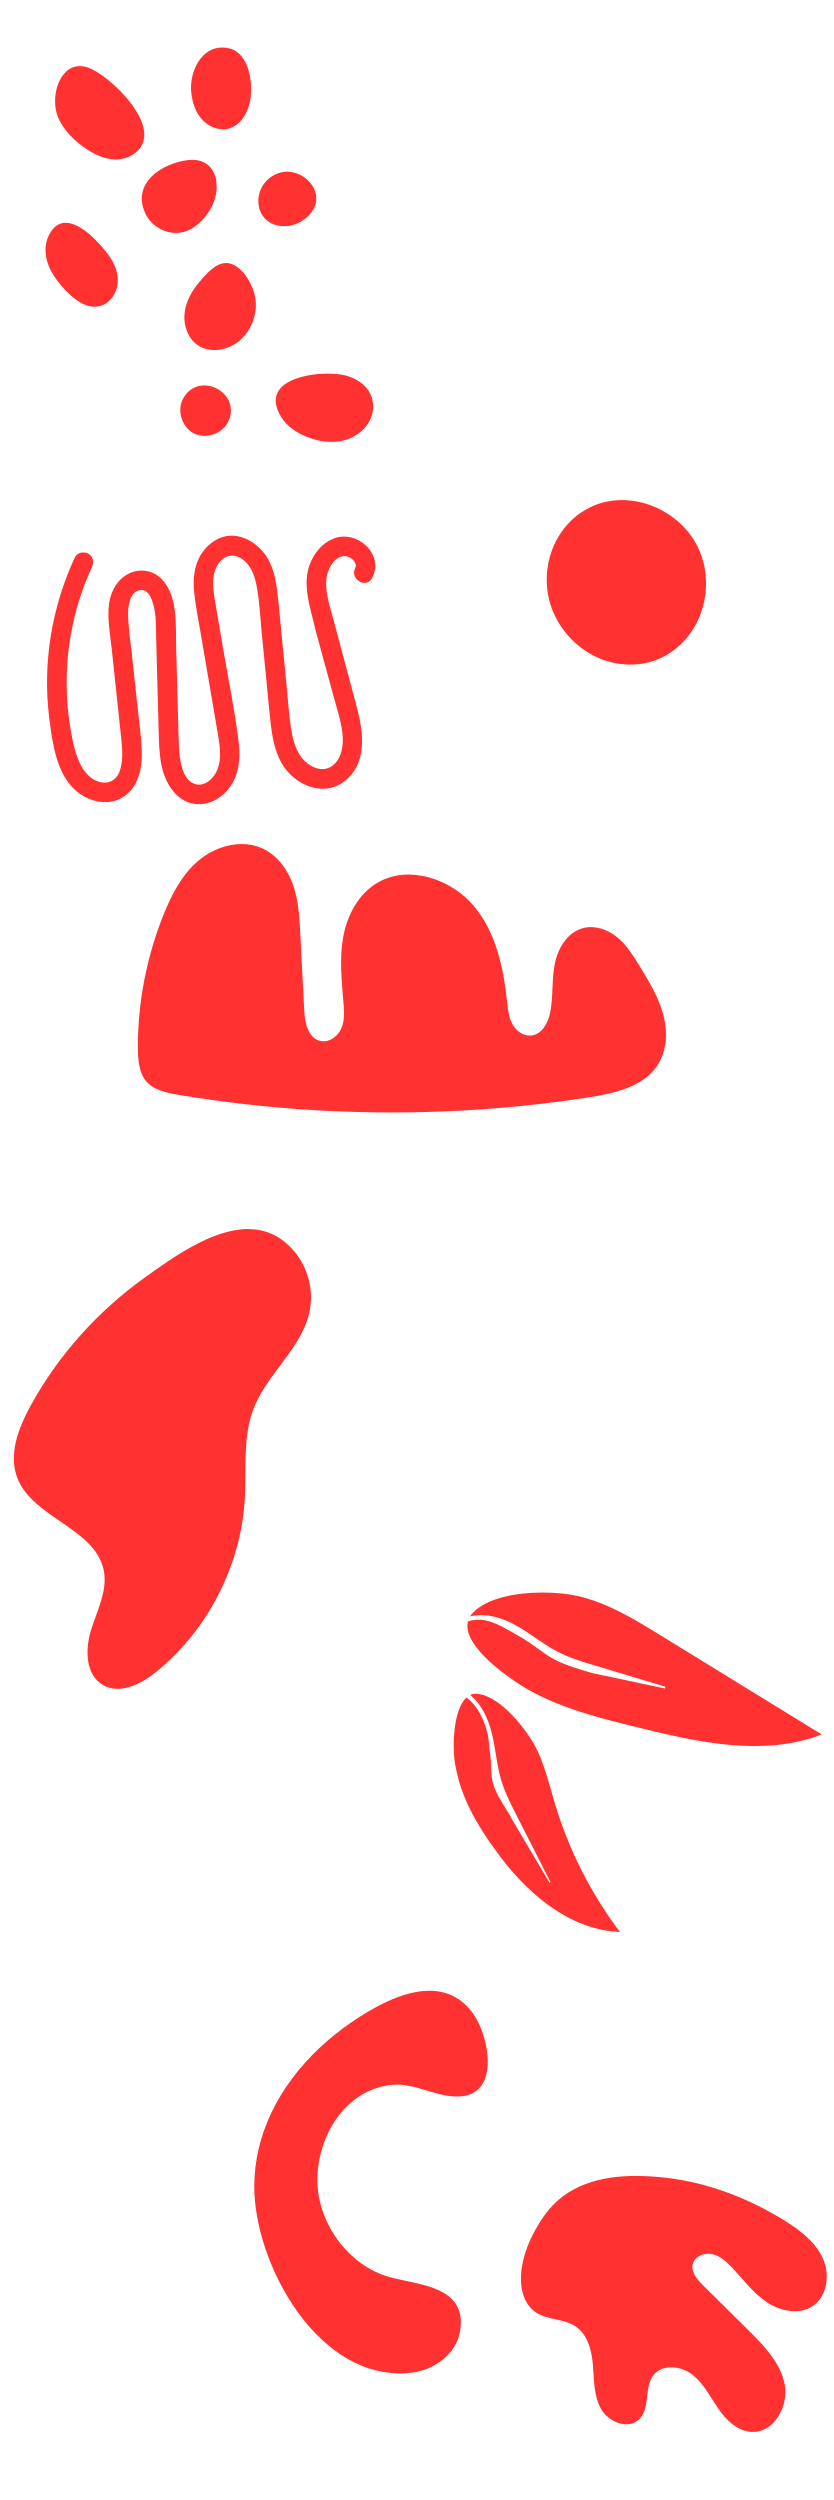
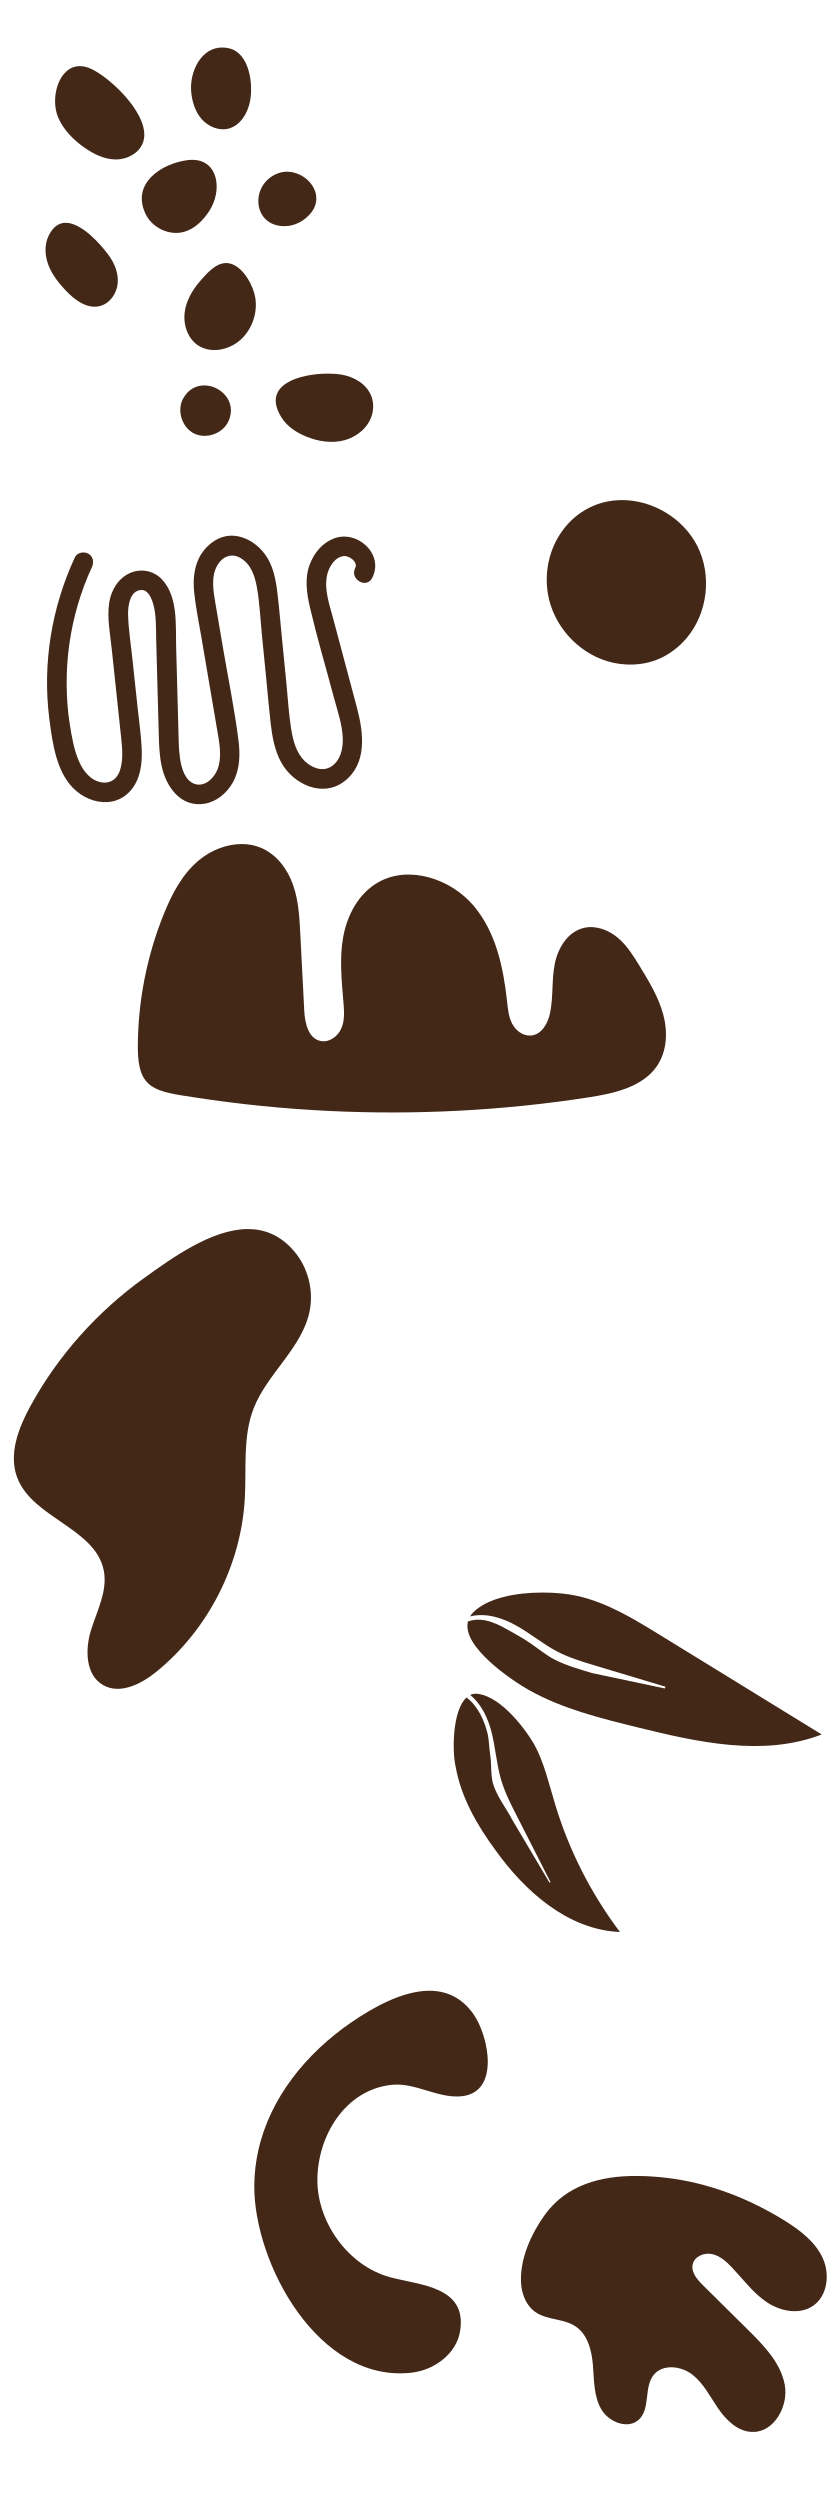
<svg xmlns="http://www.w3.org/2000/svg" xmlns:xlink="http://www.w3.org/1999/xlink" id="Calque_1" x="0px" y="0px" viewBox="0 0 2000 6000" style="enable-background:new 0 0 2000 6000;" xml:space="preserve">
  <style type="text/css">			.st0{clip-path:url(#SVGID_00000089561065235145106160000002331967381941812895_);fill:url(#SVGID_00000011002124476432696890000015884401634066531752_);}			.st1{clip-path:url(#SVGID_00000173874945182977047150000016603501371529034123_);fill:url(#SVGID_00000139996131374113583050000007448726060076325268_);}			.st2{clip-path:url(#SVGID_00000011024013991644196830000005633569268347975062_);fill:url(#SVGID_00000108303100873532251220000000836820570369625520_);}			.st3{clip-path:url(#SVGID_00000053534919463342972390000000921066725909026701_);fill:url(#SVGID_00000042714004943857432500000018053690181540023942_);}			.st4{clip-path:url(#SVGID_00000114768214207003573460000016785533523438789283_);fill:url(#SVGID_00000165929257591488139400000001594389175398118793_);}			.st5{clip-path:url(#SVGID_00000128466393465417446070000009106288188908072882_);fill:url(#SVGID_00000012431685552404977180000007883247162143079847_);}			.st6{clip-path:url(#SVGID_00000019639521697963780680000002976935172817715347_);fill:url(#SVGID_00000143618944953376240430000000575705147882950319_);}			.st7{clip-path:url(#SVGID_00000137101122819050177700000004986486552411696798_);fill:url(#SVGID_00000183213594809521514550000014895515780733142947_);}			.st8{clip-path:url(#SVGID_00000080197224476109699340000012668425208797730721_);fill:url(#SVGID_00000097475074849890158370000002791478120859955636_);}			.st9{clip-path:url(#SVGID_00000145020988031874839710000016885931893497338789_);fill:url(#SVGID_00000111897484642254523540000017309668921267603594_);}			.st10{clip-path:url(#SVGID_00000003806476151702093970000015946927867035913910_);fill:url(#SVGID_00000114790207464347486250000016703107347725597347_);}			.st11{clip-path:url(#SVGID_00000145757375458830330970000013171785802117643447_);fill:url(#SVGID_00000022556431184729233830000002738041253184303784_);}			.st12{clip-path:url(#SVGID_00000109718014392036729330000006279756542733988520_);fill:url(#SVGID_00000178172386063658956050000013099762968213600191_);}			.st13{clip-path:url(#SVGID_00000008859972254175663070000018326870325253230720_);fill:url(#SVGID_00000152228458834945741450000006827808683450297513_);}			.st14{clip-path:url(#SVGID_00000165917262133148898980000001938794093618721675_);fill:url(#SVGID_00000016069004121080207260000011807357232673371530_);}</style>
  <g>
    <defs>
      <path id="SVGID_1_" d="M1307.5,5315.7c-32.3,44.8-60.2,105.8-57,162.7c1,18.3,6.3,37.5,17,52.9c5.7,8.2,13,15.3,22,20.6   c25.9,15.3,59.7,13.4,86.5,28.2c34.1,18.8,44,60.1,47,96.2c2.9,36.1,1.9,74.5,20,105.9c18.1,31.4,65.2,49.5,91.1,24.1   c27.2-26.7,10.9-77.1,34.9-106.7c21.5-26.5,65.4-21.6,92.4-0.7c27,20.9,42.6,52.8,61.9,81c19.3,28.2,46.7,55.2,80.8,56.8   c0.9,0,1.8,0.1,2.7,0.1h0.3c51.5-0.1,86-62.7,76.2-114c-10-52.3-49.7-93.1-87.5-130.6c-36.2-35.9-72.4-71.7-108.7-107.6   c-14-13.8-29.2-31.6-24.5-50.7c4.5-18.7,27.4-28.1,46.3-24.1c18.8,4,34,17.6,47.3,31.6c27.3,28.8,51.1,61.6,84,83.8   c32.9,22.1,79,31.2,111.5,8.5c34.5-24,40.4-75.6,23-113.9c-17.4-38.3-52.3-65.5-87.9-88c-86.4-54.4-185.3-93.2-287.8-105.1   c-23.5-2.7-47.7-4.4-71.7-4.4C1443,5222,1359.9,5243,1307.5,5315.7" />
    </defs>
    <clipPath id="SVGID_00000165955857293868012800000014775212783606470329_">
      <use xlink:href="#SVGID_1_" style="overflow:visible;" />
    </clipPath>
    <linearGradient id="SVGID_00000076591253502261943990000000894652702379546299_" gradientUnits="userSpaceOnUse" x1="744.03" y1="3253.903" x2="745.03" y2="3253.903" gradientTransform="matrix(733.7574 0 0 -733.7574 -544687.312 2393105)">
-       <stop offset="0" style="stop-color:#ff3131" />
-       <stop offset="0.326" style="stop-color:#ff3131" />
-       <stop offset="0.682" style="stop-color:#ff3131" />
-       <stop offset="1" style="stop-color:#ff3131" />
+       <stop offset="0" style="stop-color:#432818" />
+       <stop offset="0.326" style="stop-color:#432818" />
+       <stop offset="0.682" style="stop-color:#432818" />
+       <stop offset="1" style="stop-color:#432818" />
    </linearGradient>
    <rect x="1247.3" y="5222" style="clip-path:url(#SVGID_00000165955857293868012800000014775212783606470329_);fill:url(#SVGID_00000076591253502261943990000000894652702379546299_);" width="744.5" height="614.5" />
  </g>
  <g>
    <defs>
      <path id="SVGID_00000154403145310340203220000004784172122750176430_" d="M346.8,3066.6c-112.7,80.8-207.7,186.6-274.1,308.5   c-28.7,52.7-52.6,115.3-31.3,171.4c37.1,97.4,188.4,121.2,207.8,223.5c9.1,48-15.9,94.9-30.5,141.5   c-14.7,46.6-13.9,107.8,28.2,132.4c40.6,23.8,91.9-2,128.4-31.7c124.3-101.1,203.3-256,212.3-416c4-72.5-5.2-147.9,21-215.6   c32.7-84.6,116.9-145.4,134.6-234.4c10-50.3-4.3-104.9-37.7-143.8c-32.6-38-70.6-52.6-110.4-52.7   C509,2949.8,414.3,3018.2,346.8,3066.6" />
    </defs>
    <clipPath id="SVGID_00000050660133032731862230000016410675412985890736_">
      <use xlink:href="#SVGID_00000154403145310340203220000004784172122750176430_" style="overflow:visible;" />
    </clipPath>
    <linearGradient id="SVGID_00000173119737523247328960000002078928634440249257_" gradientUnits="userSpaceOnUse" x1="744.002" y1="3254.146" x2="745.002" y2="3254.146" gradientTransform="matrix(713.0909 0 0 -713.0909 -530507.688 2324010.75)">
-       <stop offset="0" style="stop-color:#ff3131" />
-       <stop offset="0.326" style="stop-color:#ff3131" />
-       <stop offset="0.682" style="stop-color:#ff3131" />
-       <stop offset="1" style="stop-color:#ff3131" />
+       <stop offset="0" style="stop-color:#432818" />
+       <stop offset="0.326" style="stop-color:#432818" />
+       <stop offset="0.682" style="stop-color:#432818" />
+       <stop offset="1" style="stop-color:#432818" />
    </linearGradient>
    <rect x="20.1" y="2949.8" style="clip-path:url(#SVGID_00000050660133032731862230000016410675412985890736_);fill:url(#SVGID_00000173119737523247328960000002078928634440249257_);" width="733.1" height="1117.9" />
  </g>
  <g>
    <defs>
      <path id="SVGID_00000098919107321065154870000007302610937098424449_" d="M843.2,4853.6c-107.7,74-195,180.6-223.3,307.4   c-6,26.9-9.3,54.7-9.6,83.2c-2,186.4,154.1,477,378.6,450.1c54-6.5,106.6-45.5,115.3-99.3c17.6-108.3-96.7-110.1-168.8-129.9   c-99.8-27.5-174-131.4-173.7-233.4c0.3-105.2,66.4-216.2,178.4-228.1c28.6-3,56.4,5.3,84.2,13.7c27,8.1,53.9,16.2,81.7,13.9   c95.2-7.9,67-144.9,30.5-197c-28.8-41.1-66.2-56.4-106-56.4C966,4777.9,895,4818,843.2,4853.6" />
    </defs>
    <clipPath id="SVGID_00000082343728746737505980000017881138264245699227_">
      <use xlink:href="#SVGID_00000098919107321065154870000007302610937098424449_" style="overflow:visible;" />
    </clipPath>
    <linearGradient id="SVGID_00000020366337251186595360000018130857817692129695_" gradientUnits="userSpaceOnUse" x1="747.523" y1="3257.718" x2="748.523" y2="3257.718" gradientTransform="matrix(-526.2512 875.829 875.829 526.2512 -2458632.5 -2364300.5)">
-       <stop offset="0" style="stop-color:#ff3131" />
-       <stop offset="0.326" style="stop-color:#ff3131" />
-       <stop offset="0.682" style="stop-color:#ff3131" />
-       <stop offset="1" style="stop-color:#ff3131" />
+       <stop offset="0" style="stop-color:#432818" />
+       <stop offset="0.326" style="stop-color:#432818" />
+       <stop offset="0.682" style="stop-color:#432818" />
+       <stop offset="1" style="stop-color:#432818" />
    </linearGradient>
    <polygon style="clip-path:url(#SVGID_00000082343728746737505980000017881138264245699227_);fill:url(#SVGID_00000020366337251186595360000018130857817692129695_);" points="  1617.7,5028.2 1043.9,5983 191.8,5471 765.6,4516.2  " />
  </g>
  <g>
    <defs>
      <path id="SVGID_00000155862023307224770790000013246638751868248991_" d="M1479.8,1200.7c-111.4,7.9-183.2,115.5-164.7,225.1   c12.6,74.7,70.5,139.8,143.1,161.3c40.5,12,85.2,10.8,124-6.1c25.5-11.1,48-28.7,66-50c50.5-60.1,60.9-150.9,25.2-220.9   c-33.7-66.1-106.5-109.9-180.5-109.9C1488.5,1200.3,1484.2,1200.4,1479.8,1200.7" />
    </defs>
    <clipPath id="SVGID_00000138568582783437396990000011338762351646463422_">
      <use xlink:href="#SVGID_00000155862023307224770790000013246638751868248991_" style="overflow:visible;" />
    </clipPath>
    <linearGradient id="SVGID_00000176017936096743485430000001962523731471593892_" gradientUnits="userSpaceOnUse" x1="750.691" y1="3257.535" x2="751.691" y2="3257.535" gradientTransform="matrix(-174.9725 433.0721 433.0721 174.9725 -1277779.875 -893965.375)">
-       <stop offset="0" style="stop-color:#ff3131" />
-       <stop offset="0.326" style="stop-color:#ff3131" />
-       <stop offset="0.682" style="stop-color:#ff3131" />
-       <stop offset="1" style="stop-color:#ff3131" />
+       <stop offset="0" style="stop-color:#432818" />
+       <stop offset="0.326" style="stop-color:#432818" />
+       <stop offset="0.682" style="stop-color:#432818" />
+       <stop offset="1" style="stop-color:#432818" />
    </linearGradient>
    <polygon style="clip-path:url(#SVGID_00000138568582783437396990000011338762351646463422_);fill:url(#SVGID_00000176017936096743485430000001962523731471593892_);" points="  1847.6,1256.2 1651.2,1742.4 1158.1,1543.1 1354.5,1057  " />
  </g>
  <g>
    <defs>
      <path id="SVGID_00000183221334464235204440000003747925179925601429_" d="M477.9,2064.2c-40.5,33.5-65.3,81.3-84.7,129.3   c-41.2,102.1-62.6,212-62.4,321.6c0.2,100.5,42.1,104.3,138.4,119c106.1,16.3,213.2,27,320.5,32.2   c208.2,10.1,417.6-0.8,623.5-32.7c60.8-9.4,127.6-24.5,162.4-73.5c25.1-35.5,27.5-82.5,16.5-124.1c-11-41.7-33.8-79.4-56.4-116.5   c-15-24.5-30.3-49.5-52.4-68.4c-22.1-18.8-52.6-30.8-81.3-24.3c-39.3,8.8-63.1,48.4-70.6,86.7c-7.5,38.2-3.4,77.9-10.9,116.2   c-4.9,25.2-20,53.6-46.4,55.6c-18.9,1.5-36.2-12-44.8-28.2c-8.6-16.3-10.3-35-12.3-53.2c-8.8-82-26.7-167.1-80.9-230.8   c-54.2-63.7-154.3-97.4-228-55.8c-47.5,26.8-74.9,78.9-84.4,131.3c-9.5,52.4-3.6,106,0.7,159.1c1.7,20.3,3,41.5-5.1,60.3   c-8.1,18.8-28.5,34.4-49.2,30.5c-30.3-5.7-38.4-43.2-39.9-73c-3.2-61.5-6.4-123-9.5-184.4c-2-39.6-4.2-79.9-17.4-117.5   c-13.2-37.6-39.1-72.8-76.7-88.8c-14.8-6.3-30.6-9.1-46.5-9.1C543.5,2025.7,506.1,2040.8,477.9,2064.2" />
    </defs>
    <clipPath id="SVGID_00000003095207598365121960000008283700830702455729_">
      <use xlink:href="#SVGID_00000183221334464235204440000003747925179925601429_" style="overflow:visible;" />
    </clipPath>
    <linearGradient id="SVGID_00000048465755072021732610000000399938563312236972_" gradientUnits="userSpaceOnUse" x1="744.438" y1="3255.216" x2="745.438" y2="3255.216" gradientTransform="matrix(1267.404 0 0 -1267.404 -943173.438 4128025.5)">
-       <stop offset="0" style="stop-color:#ff3131" />
-       <stop offset="0.326" style="stop-color:#ff3131" />
-       <stop offset="0.682" style="stop-color:#ff3131" />
-       <stop offset="1" style="stop-color:#ff3131" />
+       <stop offset="0" style="stop-color:#432818" />
+       <stop offset="0.326" style="stop-color:#432818" />
+       <stop offset="0.682" style="stop-color:#432818" />
+       <stop offset="1" style="stop-color:#432818" />
    </linearGradient>
    <rect x="330.6" y="2025.7" style="clip-path:url(#SVGID_00000003095207598365121960000008283700830702455729_);fill:url(#SVGID_00000048465755072021732610000000399938563312236972_);" width="1272.3" height="650.7" />
  </g>
  <g>
    <defs>
      <path id="SVGID_00000106112973705873900770000001943965052153099449_" d="M1128.4,4068c28.7,23.1,43.4,59,50.8,87.2   c4.7,18.1,7.8,36.7,10.7,54.7c3.3,20.4,6.8,41.4,12.7,61.4c8.9,30.3,23.5,59,37.7,86.8l80.8,158.7l-2.2,1.8l-89.6-151.3   c-14.4-28.2-36.9-55.4-46-86.5c-6-20.6-3.3-47.3-6.7-68c-2.9-17.8-2.5-37.3-7.1-54.9c-7.2-27.5-21.5-62.7-49.8-83.9   c-34.6,30.8-34.7,132.1-25.9,167.2c13,72.9,51.1,138.9,94.8,198.5c70.6,98.9,173.8,191.9,299.2,197.1   c-71.5-95.2-122.6-198.4-154.7-303.9c-15.5-50.8-26.8-102.4-51.1-146.7c-23.7-40.5-78.7-111.5-132.6-120.7   c-2.3-0.4-4.6-0.6-6.7-0.6C1137.5,4064.9,1132.7,4066,1128.4,4068 M1135.3,3870.2c-2.9,3-5.2,6.1-7.1,9.2   c40.4-10.1,81.6,5.8,109.8,21.4c16.3,9.1,31.9,19.7,47,30c17,11.7,34.6,23.7,53.1,33.3c28,14.5,58.9,23.8,88.7,32.8l170.5,51.3   l-1.7,4.1l-174.1-36.8c-30.3-9.1-62.7-18.1-91.5-33c-19-9.9-38.8-26.2-56-38c-14.9-10.2-30.4-19.2-46.3-28.1   c-28.3-15.7-64.7-38.4-104.2-25.1l-0.2-0.7c-16.8,60.5,105.8,143.1,147.5,166.3c79.6,44.3,169.3,66.6,257.8,88.4   c146,36,303.2,71.6,443.5,17.4c-129.7-79.8-259.4-159.5-389.1-239.3c-62.3-38.3-126.1-77.3-197.5-93.2c-22.2-5-51.7-8.1-83.1-8.1   C1239.9,3822,1170,3834.6,1135.3,3870.2" />
    </defs>
    <clipPath id="SVGID_00000022546789448948416650000017563793194055666079_">
      <use xlink:href="#SVGID_00000106112973705873900770000001943965052153099449_" style="overflow:visible;" />
    </clipPath>
    <linearGradient id="SVGID_00000061473451966035232050000017741254924832398238_" gradientUnits="userSpaceOnUse" x1="743.485" y1="3263.51" x2="744.485" y2="3263.51" gradientTransform="matrix(-351.1206 -190.6429 -190.6429 351.1206 884927.938 -999817.5)">
-       <stop offset="0" style="stop-color:#ff3131" />
-       <stop offset="0.326" style="stop-color:#ff3131" />
-       <stop offset="0.682" style="stop-color:#ff3131" />
-       <stop offset="1" style="stop-color:#ff3131" />
+       <stop offset="0" style="stop-color:#432818" />
+       <stop offset="0.326" style="stop-color:#432818" />
+       <stop offset="0.682" style="stop-color:#432818" />
+       <stop offset="1" style="stop-color:#432818" />
    </linearGradient>
    <polygon style="clip-path:url(#SVGID_00000022546789448948416650000017563793194055666079_);fill:url(#SVGID_00000061473451966035232050000017741254924832398238_);" points="  1770.1,5008.7 743.3,4451.3 1286.9,3450.1 2313.7,4007.5  " />
  </g>
  <g>
    <defs>
      <path id="SVGID_00000178901220444829690920000010833250380431554461_" d="M483.6,1328.8c-17.8,27.2-20.9,61.1-17.6,92.6   c3.7,36.1,11.2,72,17.3,107.8c12.5,73.4,25,146.9,37.5,220.3c5.3,31.3,13.2,67.8,0.6,98.4c-8,19.4-28.2,39.6-50.9,34.4   c-39.3-9.1-40.9-76.7-41.8-109.6c-2-73.8-4-147.6-6-221.4c-1.4-52.2,4.8-119.7-34.3-161.1c-19.9-21-50.9-26.6-77.1-14.6   c-28.2,12.9-44.9,41.6-49.3,71.4c-5.3,35.6,2.1,72.7,5.9,108.2c3.9,37,7.9,74,11.8,111c3.8,36.1,7.8,72.3,11.5,108.4   c2.5,24.5,4.4,50.4-3.2,74.1c-6.1,19.1-21.5,32-42.3,29.3c-27-3.5-45.1-26.1-55.5-49.4c-12.7-28.4-18.1-60.9-22.9-91.4   c-4.9-31.1-7.1-62.7-7.3-94.3c-0.5-65.3,8.7-130.3,27.2-193c9-30.3,20-60,33.4-88.7c5.4-11.6,3.3-25.4-8.5-32.3   c-10.2-6-26.9-3.1-32.3,8.5c-56,120.6-78.3,255.7-61.4,387.8c7.5,58.5,17.3,134.4,66,174.3c23.5,19.3,53.5,29.6,83.8,24.2   c27.6-4.9,49.7-25.3,60.6-50.5c10.5-24.3,12.5-51.5,11.2-77.8c-1.6-32.9-6.4-65.8-9.9-98.5c-4-37.9-8-75.7-12.1-113.6   c-3.7-35.3-9.4-70.9-10.6-106.4c-0.7-20.7,3.4-60,31.9-60.9c16.2-0.5,24.6,19.5,28.9,35.4c7.1,26.4,5.9,54.3,6.6,81.4   c1,38.2,2.1,76.4,3.1,114.6c1,36.5,2,72.9,3,109.4c0.7,27.5,1.3,54.9,7.1,81.9c10.7,49.9,45.8,99.7,103.2,90.2   c29-4.8,54-26.2,67.9-51.5c16.7-30.5,17.6-66.4,13.3-100.1c-9.3-73.6-24.3-146.8-36.8-219.9c-6.1-35.9-12.3-71.7-18.3-107.6   c-5-29.8-11.7-64.8,4-92.6c11.9-21,33.4-30.9,55.5-18.2c25.5,14.6,34.8,43,39.7,70.3c6.4,35.2,7.9,71.7,11.4,107.2   c3.6,36.5,7.2,73,10.8,109.5c3.6,36.3,6.6,72.7,10.8,109c3.8,33.2,9.6,66.8,26.3,96.4c28.8,50.8,97.7,83.3,149.4,44.7   c56.8-42.4,47.5-117.1,31.6-177.1c-18.9-71.7-38.2-143.2-57.3-214.8c-8.7-32.7-21.9-69.3-14.6-103.5c4.1-19.3,17.9-43.2,39.5-46.1   c13-1.7,35.7,13.9,28.1,28.6c-13.8,27,26.9,50.9,40.8,23.8c29.3-57.2-36.2-116.5-92.5-94.5c-28.2,11.1-47.4,35.3-57.8,63.1   c-12.1,32.5-6.9,69.1,0.8,101.9c16.8,71.8,37.9,142.9,56.9,214.1c8.8,33.1,21.1,67.4,22,101.9c0.6,24.5-6.3,53.5-28.9,66.9   c-20.7,12.3-45.7,2.1-61.8-13.2c-21.3-20.3-28.8-50.1-33.3-78.3c-5.7-35.4-7.7-71.7-11.2-107.4c-3.6-36.5-7.2-73-10.8-109.5   c-3.6-36.3-6.5-72.7-10.9-108.9c-3.9-32.4-10.1-66.1-29.9-92.9c-18.2-24.6-45.4-42.8-76.6-44.5c-1.3-0.1-2.7-0.1-4-0.1   C525.7,1286,499.6,1304.3,483.6,1328.8" />
    </defs>
    <clipPath id="SVGID_00000017481772562256807390000011132979645908341438_">
      <use xlink:href="#SVGID_00000178901220444829690920000010833250380431554461_" style="overflow:visible;" />
    </clipPath>
    <linearGradient id="SVGID_00000149382243885003192190000003619941357041077688_" gradientUnits="userSpaceOnUse" x1="744.096" y1="3254.139" x2="745.096" y2="3254.139" gradientTransform="matrix(787.7621 0 0 -787.7621 -586058.125 2565092)">
-       <stop offset="0" style="stop-color:#ff3131" />
-       <stop offset="0.326" style="stop-color:#ff3131" />
-       <stop offset="0.682" style="stop-color:#ff3131" />
-       <stop offset="1" style="stop-color:#ff3131" />
+       <stop offset="0" style="stop-color:#432818" />
+       <stop offset="0.326" style="stop-color:#432818" />
+       <stop offset="0.682" style="stop-color:#432818" />
+       <stop offset="1" style="stop-color:#432818" />
    </linearGradient>
    <rect x="101.6" y="1270.8" style="clip-path:url(#SVGID_00000017481772562256807390000011132979645908341438_);fill:url(#SVGID_00000149382243885003192190000003619941357041077688_);" width="821.2" height="667.8" />
  </g>
  <g>
    <defs>
      <path id="SVGID_00000008871627531261294410000012707665399537691521_" d="M139.7,282.2c12.6,29.2,35.8,52.8,61.7,71.2   c22.6,16.1,48.9,29.2,76.7,29.3c27.8,0.1,57-15.7,65.6-42.2c19.6-60.4-75.1-151.3-123.6-174.6c-10.4-5-19.9-7.2-28.6-7.2   C140.5,158.8,119.7,235.7,139.7,282.2" />
    </defs>
    <clipPath id="SVGID_00000170996810121297273640000009776621629229545610_">
      <use xlink:href="#SVGID_00000008871627531261294410000012707665399537691521_" style="overflow:visible;" />
    </clipPath>
    <linearGradient id="SVGID_00000091702256949863139680000008749487001590595472_" gradientUnits="userSpaceOnUse" x1="748.169" y1="3259.004" x2="749.169" y2="3259.004" gradientTransform="matrix(178.9953 712.6104 -712.6104 178.9953 2188745.25 -1116138.875)">
-       <stop offset="0" style="stop-color:#ff3131" />
-       <stop offset="0.326" style="stop-color:#ff3131" />
-       <stop offset="0.682" style="stop-color:#ff3131" />
-       <stop offset="1" style="stop-color:#ff3131" />
+       <stop offset="0" style="stop-color:#432818" />
+       <stop offset="0.326" style="stop-color:#432818" />
+       <stop offset="0.682" style="stop-color:#432818" />
+       <stop offset="1" style="stop-color:#432818" />
    </linearGradient>
    <polygon style="clip-path:url(#SVGID_00000170996810121297273640000009776621629229545610_);fill:url(#SVGID_00000091702256949863139680000008749487001590595472_);" points="  66.8,172.1 134.2,440.4 416.3,369.5 348.9,101.3  " />
  </g>
  <g>
    <defs>
      <path id="SVGID_00000149349460252004523850000013476677630109887649_" d="M533.1,114c-51.4,0.1-78.2,59.2-74.3,105.5   c2.1,24.1,9.4,48.6,25.5,66.7c16,18.1,41.9,28.7,65.2,22.2c27.5-7.7,44.5-36.1,50.3-64.1c8.6-41.2-0.5-117.7-51.1-128.6   c-5.4-1.2-10.5-1.7-15.5-1.7H533.1z" />
    </defs>
    <clipPath id="SVGID_00000159471219900500329990000012420311884628165021_">
      <use xlink:href="#SVGID_00000149349460252004523850000013476677630109887649_" style="overflow:visible;" />
    </clipPath>
    <linearGradient id="SVGID_00000095303104905651420810000006120669042975323327_" gradientUnits="userSpaceOnUse" x1="748.169" y1="3258.602" x2="749.169" y2="3258.602" gradientTransform="matrix(178.9953 712.6104 -712.6104 178.9953 2188745.25 -1116138.875)">
-       <stop offset="0" style="stop-color:#ff3131" />
-       <stop offset="0.326" style="stop-color:#ff3131" />
-       <stop offset="0.682" style="stop-color:#ff3131" />
-       <stop offset="1" style="stop-color:#ff3131" />
+       <stop offset="0" style="stop-color:#432818" />
+       <stop offset="0.326" style="stop-color:#432818" />
+       <stop offset="0.682" style="stop-color:#432818" />
+       <stop offset="1" style="stop-color:#432818" />
    </linearGradient>
    <polygon style="clip-path:url(#SVGID_00000159471219900500329990000012420311884628165021_);fill:url(#SVGID_00000095303104905651420810000006120669042975323327_);" points="  407.4,126 463.9,351.2 655.8,303 599.3,77.8  " />
  </g>
  <g>
    <defs>
      <path id="SVGID_00000046302903431578597640000017185605041401992124_" d="M448.8,384.5c-62.5,8.6-134,56.2-99.5,128.9   c16,33.7,57.8,53.4,93.6,42.7c24.9-7.4,44.4-27.1,58.7-48.7c32.9-49.6,23.1-123.8-40.3-123.8C457.3,383.6,453.1,383.9,448.8,384.5   " />
    </defs>
    <clipPath id="SVGID_00000002345985572141352510000017031828865704705963_">
      <use xlink:href="#SVGID_00000046302903431578597640000017185605041401992124_" style="overflow:visible;" />
    </clipPath>
    <linearGradient id="SVGID_00000109743187113880688230000015917080409154175115_" gradientUnits="userSpaceOnUse" x1="748.169" y1="3258.83" x2="749.169" y2="3258.83" gradientTransform="matrix(178.9953 712.6104 -712.6104 178.9953 2188745.25 -1116138.875)">
-       <stop offset="0" style="stop-color:#ff3131" />
-       <stop offset="0.326" style="stop-color:#ff3131" />
-       <stop offset="0.682" style="stop-color:#ff3131" />
-       <stop offset="1" style="stop-color:#ff3131" />
+       <stop offset="0" style="stop-color:#432818" />
+       <stop offset="0.326" style="stop-color:#432818" />
+       <stop offset="0.682" style="stop-color:#432818" />
+       <stop offset="1" style="stop-color:#432818" />
    </linearGradient>
    <polygon style="clip-path:url(#SVGID_00000002345985572141352510000017031828865704705963_);fill:url(#SVGID_00000109743187113880688230000015917080409154175115_);" points="  271.5,394.4 327.8,618.7 577.7,555.9 521.4,331.7  " />
  </g>
  <g>
    <defs>
      <path id="SVGID_00000030463421830685568540000006166481441806013073_" d="M668.1,415.7c-68.7,24.2-64.1,128,15.7,127.1   c23.9-0.3,47-12.7,62.1-31.3c36.5-44.8-8.3-99.4-57-99.4C682,412.1,675,413.3,668.1,415.7" />
    </defs>
    <clipPath id="SVGID_00000078765698951970326330000009720535738633510786_">
      <use xlink:href="#SVGID_00000030463421830685568540000006166481441806013073_" style="overflow:visible;" />
    </clipPath>
    <linearGradient id="SVGID_00000109714613277657782880000009398818598244107691_" gradientUnits="userSpaceOnUse" x1="748.169" y1="3258.479" x2="749.169" y2="3258.479" gradientTransform="matrix(178.9953 712.6104 -712.6104 178.9953 2188745.25 -1116138.875)">
-       <stop offset="0" style="stop-color:#ff3131" />
-       <stop offset="0.326" style="stop-color:#ff3131" />
-       <stop offset="0.682" style="stop-color:#ff3131" />
-       <stop offset="1" style="stop-color:#ff3131" />
+       <stop offset="0" style="stop-color:#432818" />
+       <stop offset="0.326" style="stop-color:#432818" />
+       <stop offset="0.682" style="stop-color:#432818" />
+       <stop offset="1" style="stop-color:#432818" />
    </linearGradient>
    <polygon style="clip-path:url(#SVGID_00000078765698951970326330000009720535738633510786_);fill:url(#SVGID_00000109714613277657782880000009398818598244107691_);" points="  568.3,419.9 610.2,587 813.5,535.9 771.6,368.9  " />
  </g>
  <g>
    <defs>
      <path id="SVGID_00000000216486505102622210000011867146847810426519_" d="M480.3,674.6c-19,21.8-34.1,48.1-37.3,76.8   c-3.2,28.7,7.4,60,31,76.6c30.4,21.3,74.8,12.8,102.6-11.9c28.1-24.9,42.1-64.6,36.1-101.6c-4.6-28.3-26.3-68.6-54.7-80.1   c-5.3-2.1-10.4-3.1-15.3-3.1C517.7,631.4,497,655.4,480.3,674.6" />
    </defs>
    <clipPath id="SVGID_00000138531917795499012170000018113067957634581427_">
      <use xlink:href="#SVGID_00000000216486505102622210000011867146847810426519_" style="overflow:visible;" />
    </clipPath>
    <linearGradient id="SVGID_00000148632197178401910190000017890555092412400804_" gradientUnits="userSpaceOnUse" x1="748.169" y1="3258.78" x2="749.169" y2="3258.78" gradientTransform="matrix(178.9953 712.6104 -712.6104 178.9953 2188745.25 -1116138.875)">
-       <stop offset="0" style="stop-color:#ff3131" />
-       <stop offset="0.326" style="stop-color:#ff3131" />
-       <stop offset="0.682" style="stop-color:#ff3131" />
-       <stop offset="1" style="stop-color:#ff3131" />
+       <stop offset="0" style="stop-color:#432818" />
+       <stop offset="0.326" style="stop-color:#432818" />
+       <stop offset="0.682" style="stop-color:#432818" />
+       <stop offset="1" style="stop-color:#432818" />
    </linearGradient>
    <polygon style="clip-path:url(#SVGID_00000138531917795499012170000018113067957634581427_);fill:url(#SVGID_00000148632197178401910190000017890555092412400804_);" points="  388.3,644.3 450.4,891.6 670.2,836.4 608.1,589.1  " />
  </g>
  <g>
    <defs>
      <path id="SVGID_00000120525617760842272430000017434208717296407692_" d="M116.7,565.8c-10.6,21.9-9.1,48.2-0.3,70.9   c8.8,22.7,24.1,42.2,40.8,60c21.7,23.2,51.5,45.5,82.3,37.9c23.8-5.9,40.5-29.6,42.9-54c2.4-24.4-7.3-48.7-21.9-68.5   c-20.5-27.7-65.2-77.4-102.8-77.4C142,534.7,127.6,543.3,116.7,565.8" />
    </defs>
    <clipPath id="SVGID_00000162310831900427709830000016111678981483065243_">
      <use xlink:href="#SVGID_00000120525617760842272430000017434208717296407692_" style="overflow:visible;" />
    </clipPath>
    <linearGradient id="SVGID_00000129886347811273105910000008808644924932118206_" gradientUnits="userSpaceOnUse" x1="748.169" y1="3259.186" x2="749.169" y2="3259.186" gradientTransform="matrix(178.9953 712.6104 -712.6104 178.9953 2188745.25 -1116138.875)">
-       <stop offset="0" style="stop-color:#ff3131" />
-       <stop offset="0.326" style="stop-color:#ff3131" />
-       <stop offset="0.682" style="stop-color:#ff3131" />
-       <stop offset="1" style="stop-color:#ff3131" />
+       <stop offset="0" style="stop-color:#432818" />
+       <stop offset="0.326" style="stop-color:#432818" />
+       <stop offset="0.682" style="stop-color:#432818" />
+       <stop offset="1" style="stop-color:#432818" />
    </linearGradient>
    <polygon style="clip-path:url(#SVGID_00000162310831900427709830000016111678981483065243_);fill:url(#SVGID_00000129886347811273105910000008808644924932118206_);" points="  57,547 116.7,784.4 333.9,729.9 274.2,492.4  " />
  </g>
  <g>
    <defs>
      <path id="SVGID_00000132767913687094323800000004010755310629238165_" d="M675.6,1002c13.5,21.6,35.8,36.2,59.3,45.8   c28.9,11.8,61.5,16.8,91.7,8.8c30.2-8.1,57.4-30.7,66.1-60.7c4.3-14.8,3.9-31-1.6-45.4C880,921.8,849.8,904,819.4,899   c-9.2-1.5-20.2-2.3-32.2-2.3C720.5,896.6,626,922.6,675.6,1002" />
    </defs>
    <clipPath id="SVGID_00000060029191889496676140000004645075450639959440_">
      <use xlink:href="#SVGID_00000132767913687094323800000004010755310629238165_" style="overflow:visible;" />
    </clipPath>
    <linearGradient id="SVGID_00000029008809931342420090000001134320174500696254_" gradientUnits="userSpaceOnUse" x1="748.169" y1="3258.553" x2="749.169" y2="3258.553" gradientTransform="matrix(178.9953 712.6104 -712.6104 178.9953 2188745.25 -1116138.875)">
-       <stop offset="0" style="stop-color:#ff3131" />
-       <stop offset="0.326" style="stop-color:#ff3131" />
-       <stop offset="0.682" style="stop-color:#ff3131" />
-       <stop offset="1" style="stop-color:#ff3131" />
+       <stop offset="0" style="stop-color:#432818" />
+       <stop offset="0.326" style="stop-color:#432818" />
+       <stop offset="0.682" style="stop-color:#432818" />
+       <stop offset="1" style="stop-color:#432818" />
    </linearGradient>
    <polygon style="clip-path:url(#SVGID_00000060029191889496676140000004645075450639959440_);fill:url(#SVGID_00000029008809931342420090000001134320174500696254_);" points="  586.3,906.6 642,1128.8 936.7,1054.8 880.9,832.6  " />
  </g>
  <g>
    <defs>
      <path id="SVGID_00000000219851276211552700000002954155155413372823_" d="M439.8,955.9c-16.1,28.6-3.6,69.5,25.7,84.3   c29.3,14.8,69.6,0.4,83-29.6c20.8-46.7-18.8-85.6-58.2-85.6C471.1,925,452,934.1,439.8,955.9" />
    </defs>
    <clipPath id="SVGID_00000074421826642230316140000014086739903389115576_">
      <use xlink:href="#SVGID_00000000219851276211552700000002954155155413372823_" style="overflow:visible;" />
    </clipPath>
    <linearGradient id="SVGID_00000090269635179111518720000010025821870694729613_" gradientUnits="userSpaceOnUse" x1="748.169" y1="3258.906" x2="749.169" y2="3258.906" gradientTransform="matrix(178.9953 712.6104 -712.6104 178.9953 2188745.25 -1116138.875)">
-       <stop offset="0" style="stop-color:#ff3131" />
-       <stop offset="0.326" style="stop-color:#ff3131" />
-       <stop offset="0.682" style="stop-color:#ff3131" />
-       <stop offset="1" style="stop-color:#ff3131" />
+       <stop offset="0" style="stop-color:#432818" />
+       <stop offset="0.326" style="stop-color:#432818" />
+       <stop offset="0.682" style="stop-color:#432818" />
+       <stop offset="1" style="stop-color:#432818" />
    </linearGradient>
    <polygon style="clip-path:url(#SVGID_00000074421826642230316140000014086739903389115576_);fill:url(#SVGID_00000090269635179111518720000010025821870694729613_);" points="  392.9,932.7 432.3,1089.4 599.9,1047.3 560.6,890.6  " />
  </g>
</svg>
